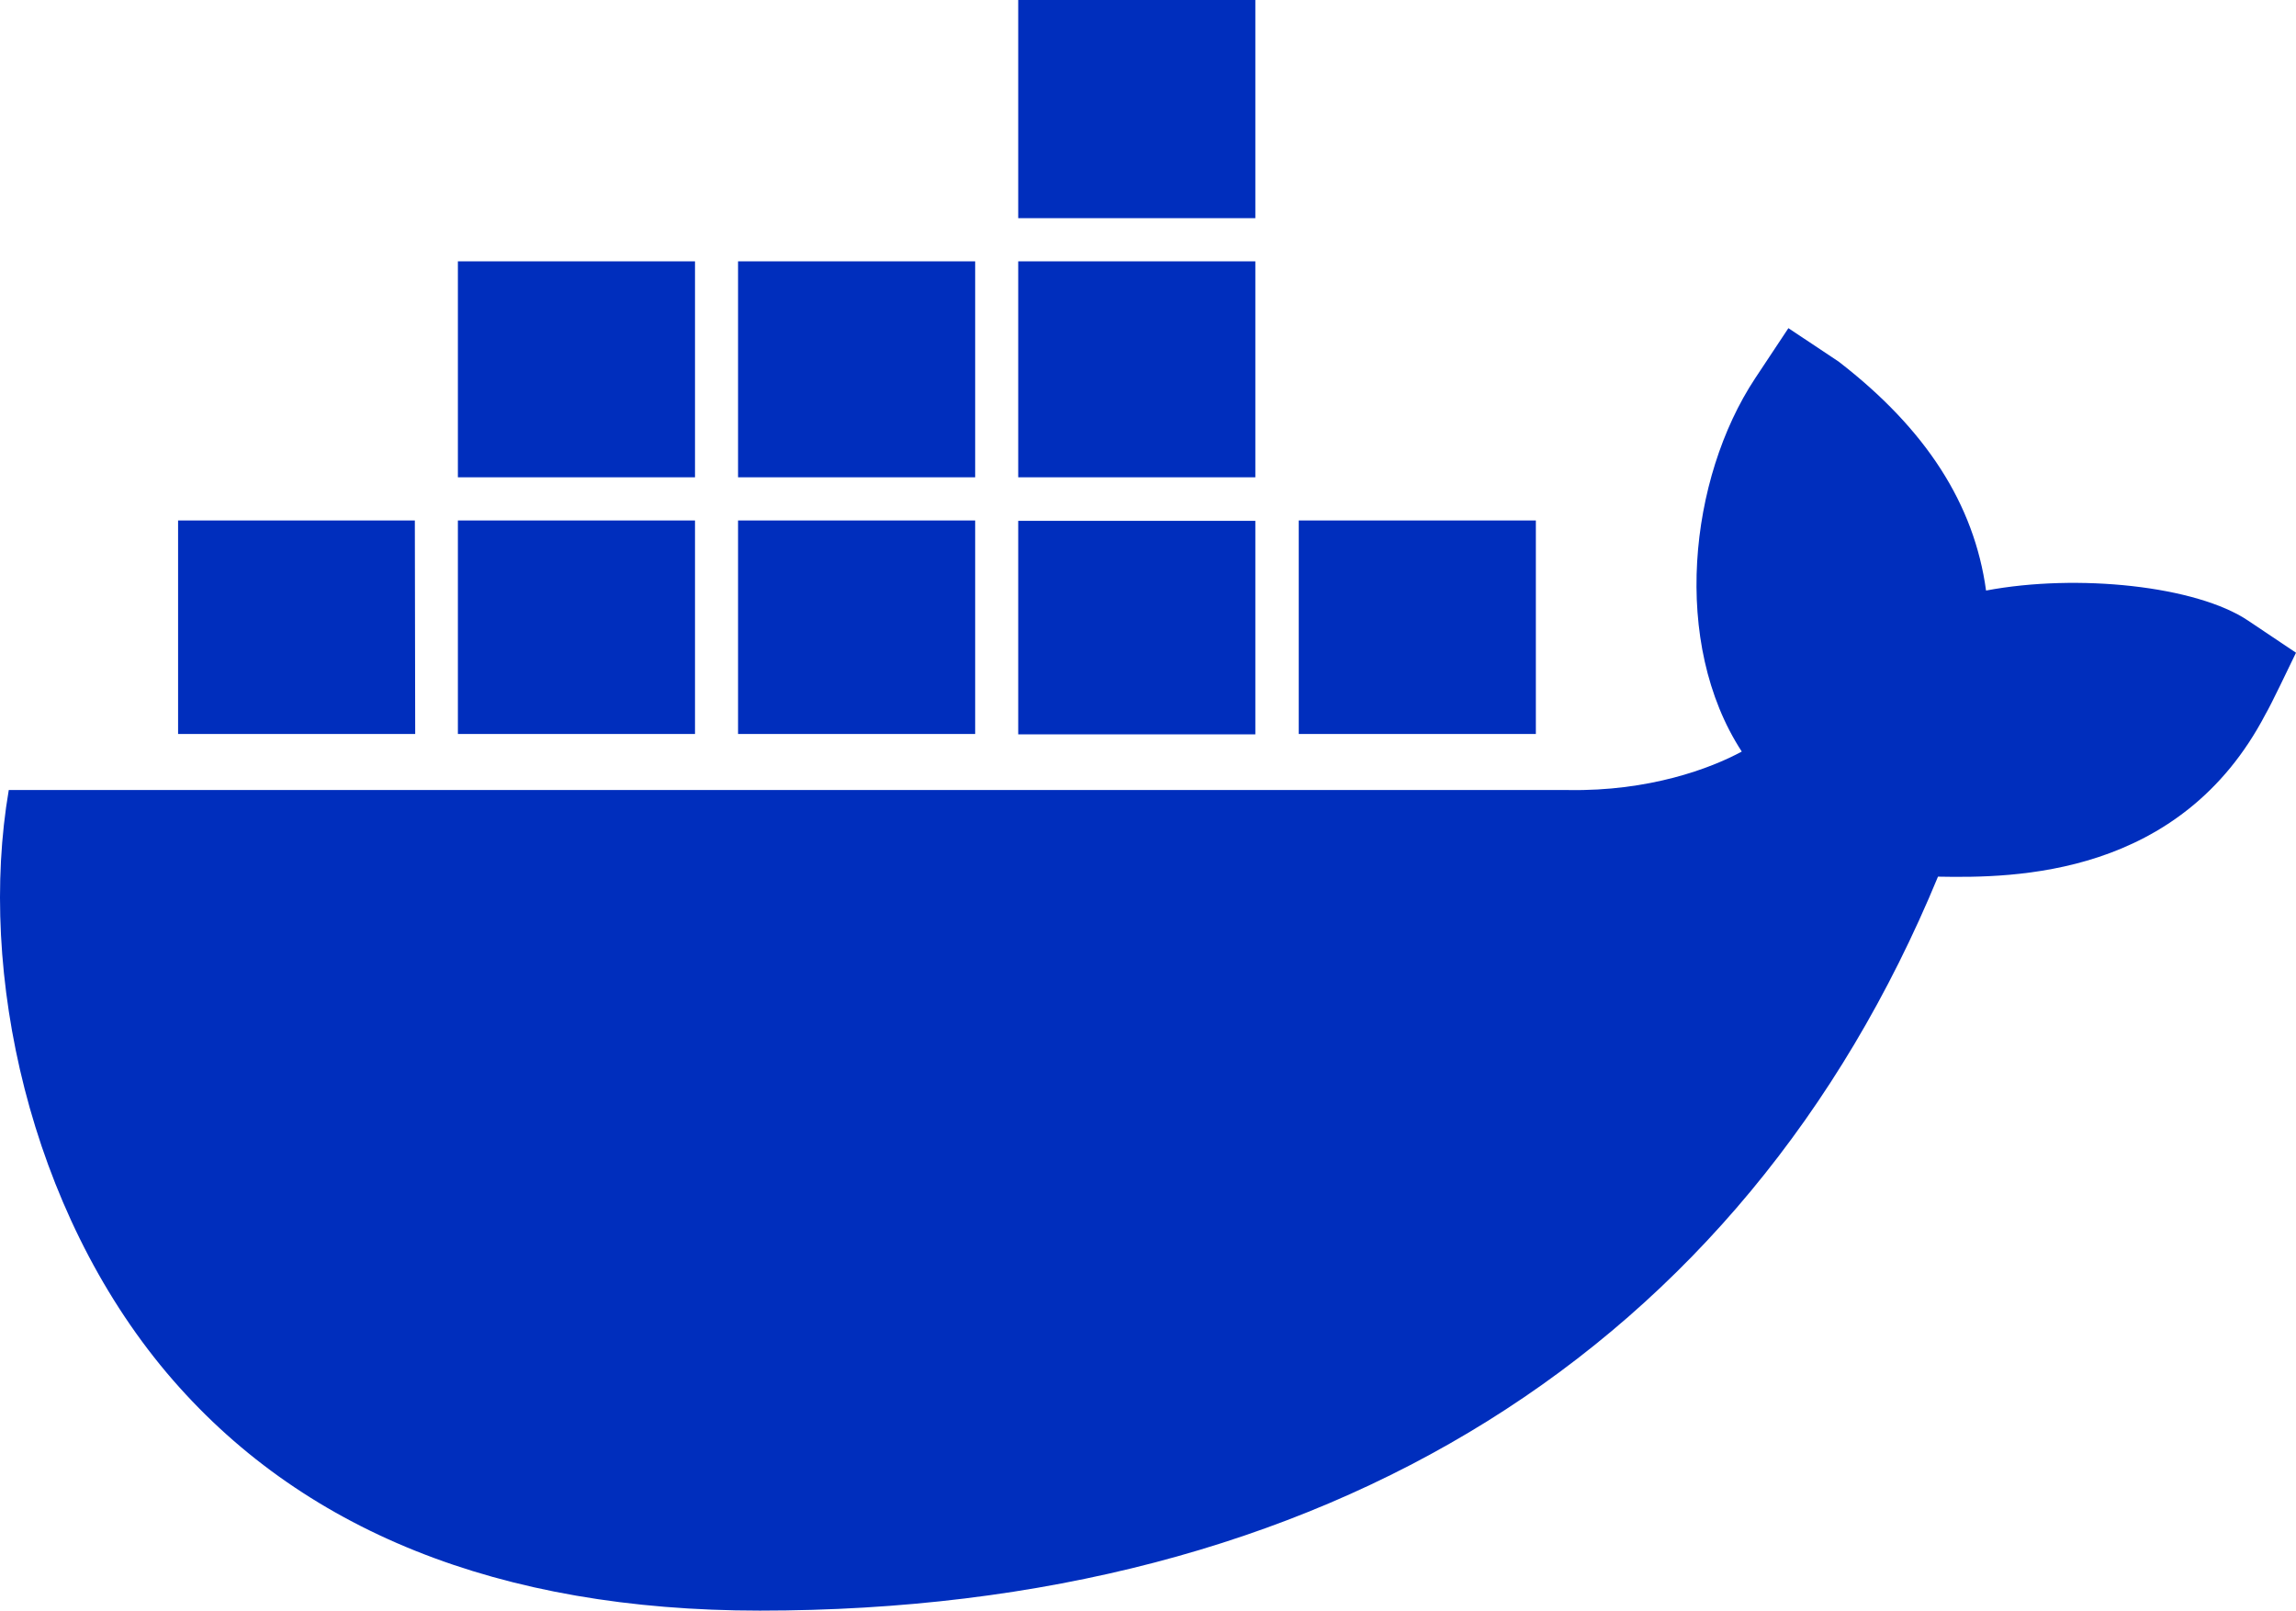
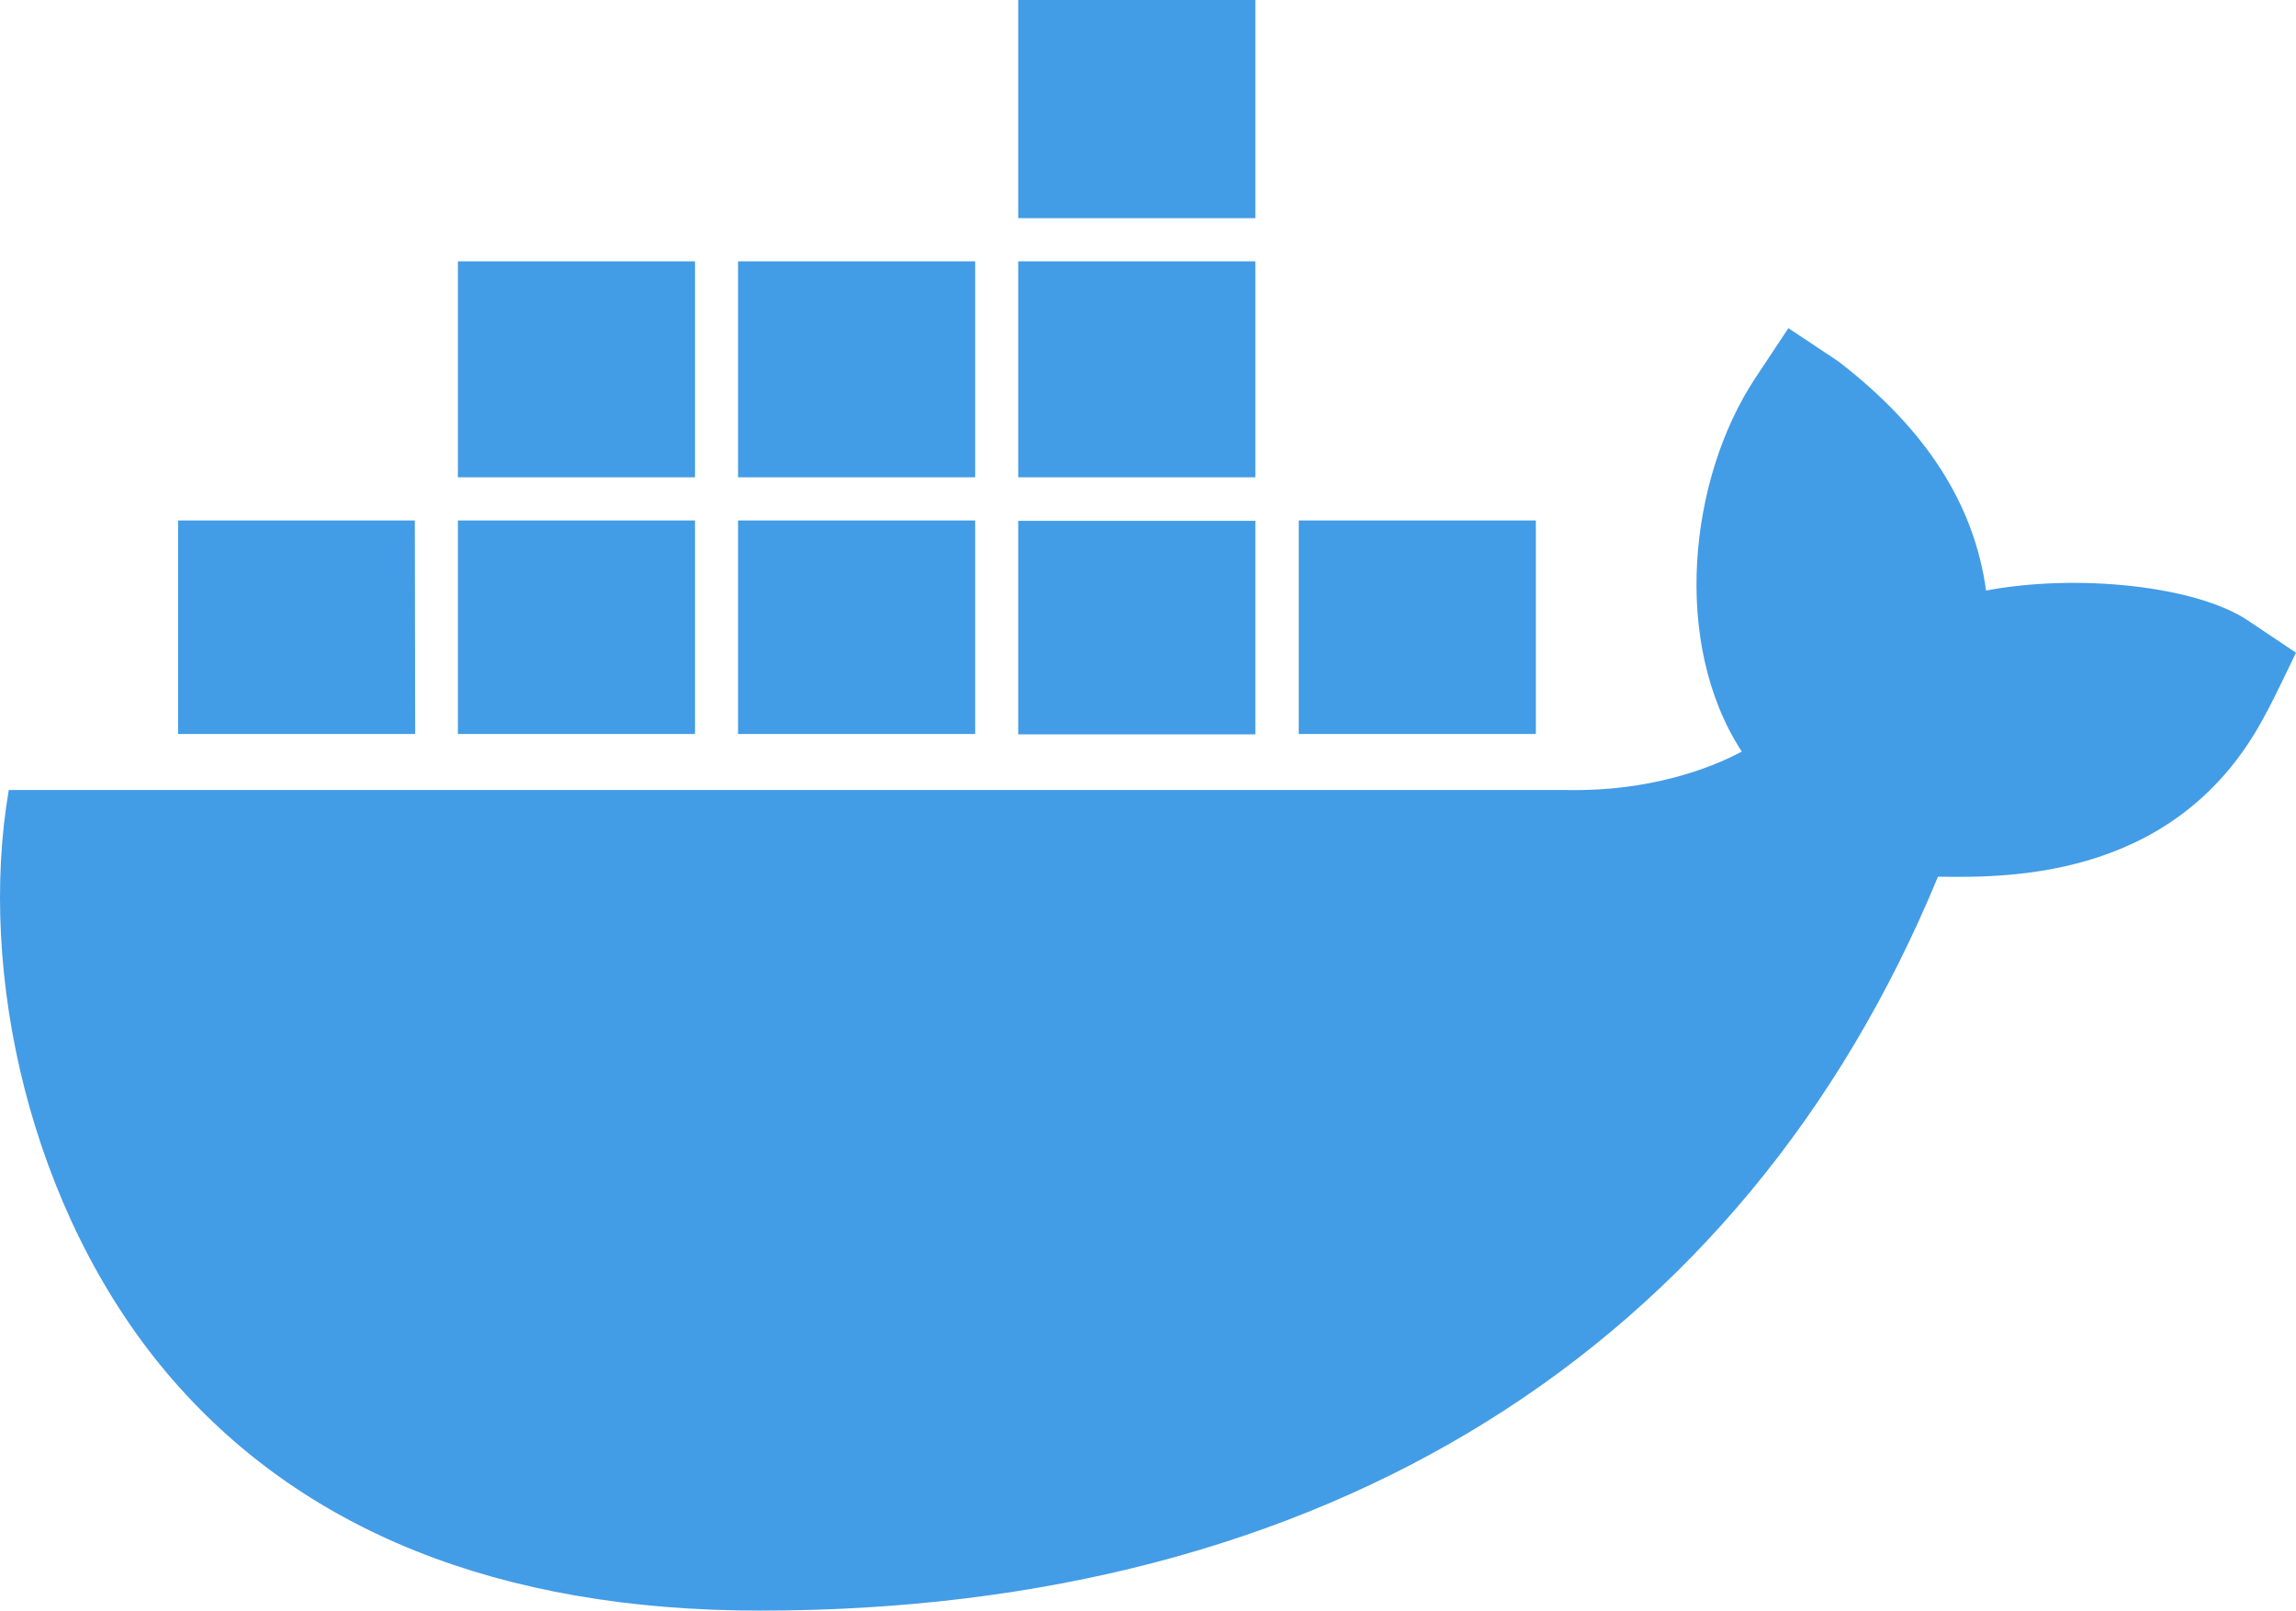
<svg xmlns="http://www.w3.org/2000/svg" width="489" height="343" viewBox="409 86 489 343" fill="none">
-   <path d="M676.361 242.382h-50.502v-45.468h50.502v45.468Zm0-156.382h-50.502v46.463h50.502V86Zm59.745 110.838h-50.501v45.468h50.501v-45.468Zm-119.415-55.189H566.19v46.003h50.501v-46.003Zm59.67 0h-50.502v46.003h50.502v-46.003Zm211.478 76.545c-11.002-7.425-36.367-10.104-55.85-6.43-2.521-18.371-12.758-34.369-31.4-48.759l-10.696-7.119-7.106 10.716c-14.058 21.28-17.878 56.338-2.827 79.454-6.647 3.598-19.711 8.497-36.978 8.191H410.867c-6.647 38.885 4.431 89.405 33.616 124.08C472.828 411.93 515.307 429 570.851 429c120.255 0 209.262-55.495 250.901-156.306 16.35.306 51.647.077 69.754-34.598 1.146-1.914 5.042-10.104 6.494-13.09l-10.161-6.812Zm-390.486-21.356h-50.425v45.468h50.501l-.076-45.468Zm59.669 0h-50.501v45.468h50.501v-45.468Zm59.669 0H566.19v45.468h50.501v-45.468Zm-59.669-55.189h-50.501v46.003h50.501v-46.003Z" style="fill: rgb(0, 46, 189); fill-opacity: 1;" class="fills" />
+   <path d="M676.361 242.382h-50.502v-45.468h50.502v45.468Zm0-156.382h-50.502v46.463h50.502V86Zm59.745 110.838h-50.501v45.468h50.501v-45.468Zm-119.415-55.189H566.19v46.003h50.501v-46.003Zm59.67 0h-50.502v46.003h50.502v-46.003Zm211.478 76.545c-11.002-7.425-36.367-10.104-55.85-6.43-2.521-18.371-12.758-34.369-31.4-48.759l-10.696-7.119-7.106 10.716c-14.058 21.28-17.878 56.338-2.827 79.454-6.647 3.598-19.711 8.497-36.978 8.191H410.867c-6.647 38.885 4.431 89.405 33.616 124.08C472.828 411.93 515.307 429 570.851 429c120.255 0 209.262-55.495 250.901-156.306 16.35.306 51.647.077 69.754-34.598 1.146-1.914 5.042-10.104 6.494-13.09l-10.161-6.812Zm-390.486-21.356h-50.425v45.468h50.501l-.076-45.468Zm59.669 0h-50.501v45.468h50.501v-45.468Zm59.669 0H566.19v45.468h50.501v-45.468Zm-59.669-55.189h-50.501v46.003h50.501v-46.003Z" style="fill: #439CE6; fill-opacity: 1;" class="fills" />
</svg>
